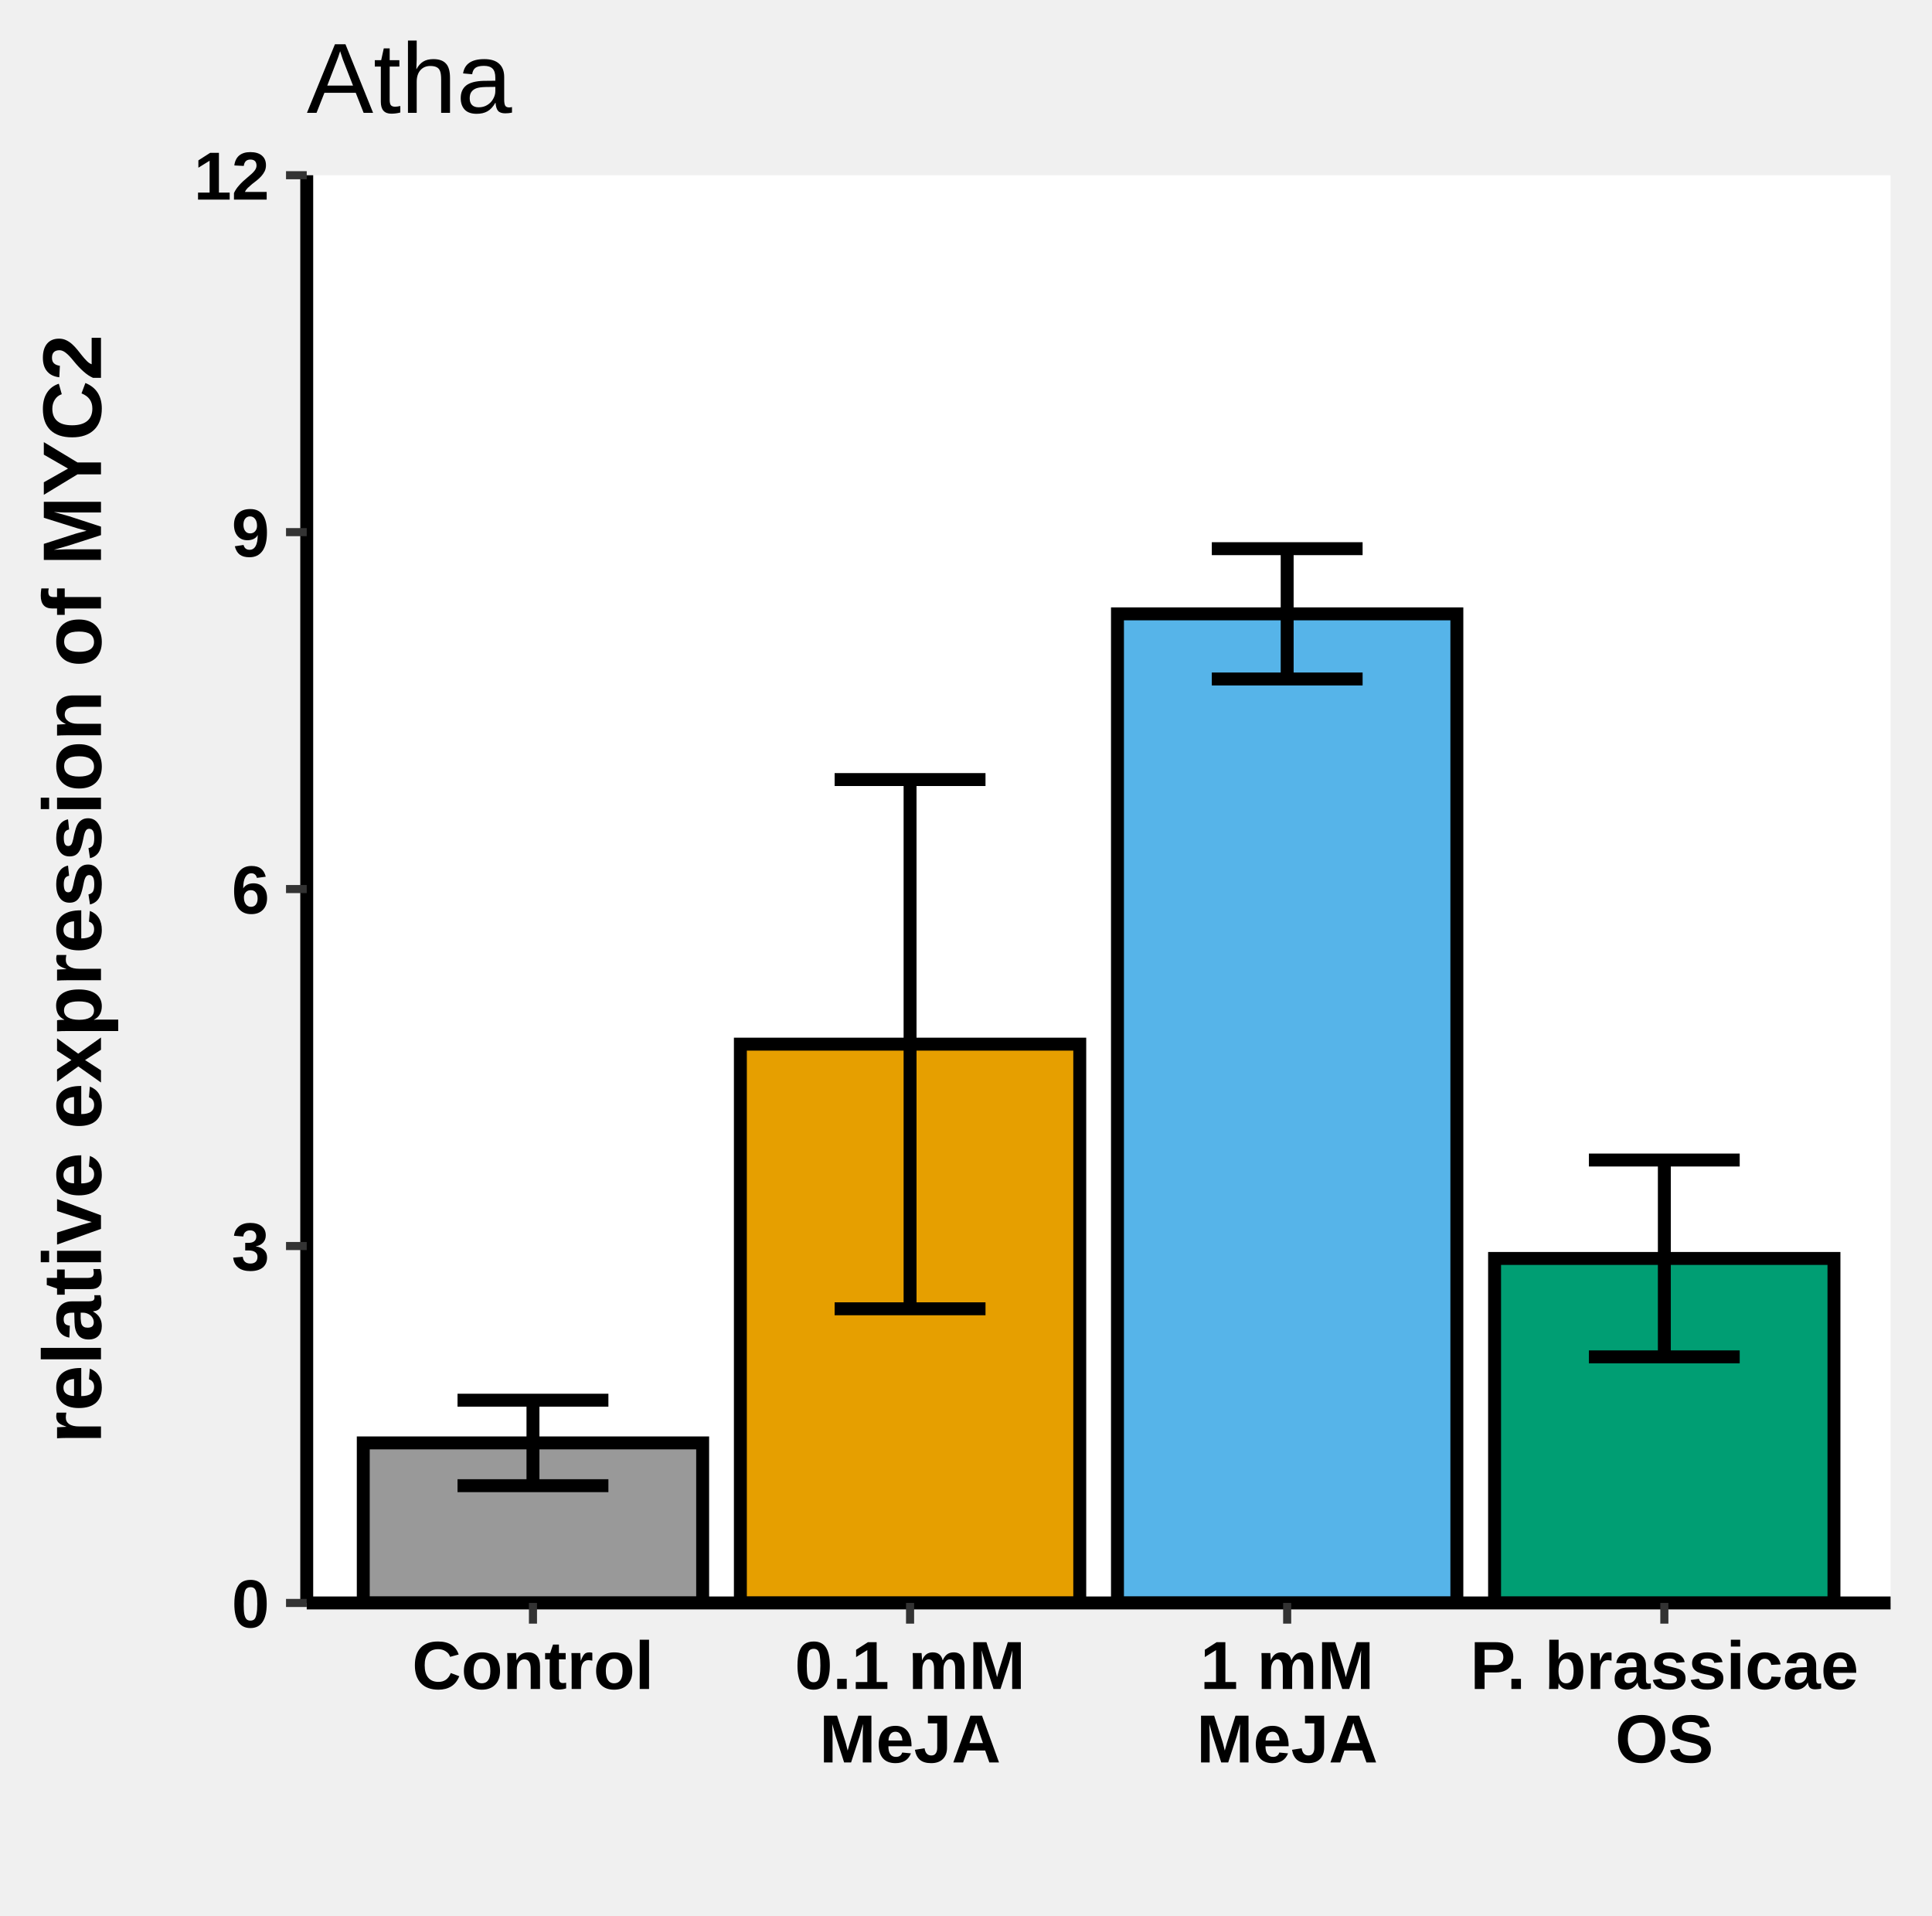
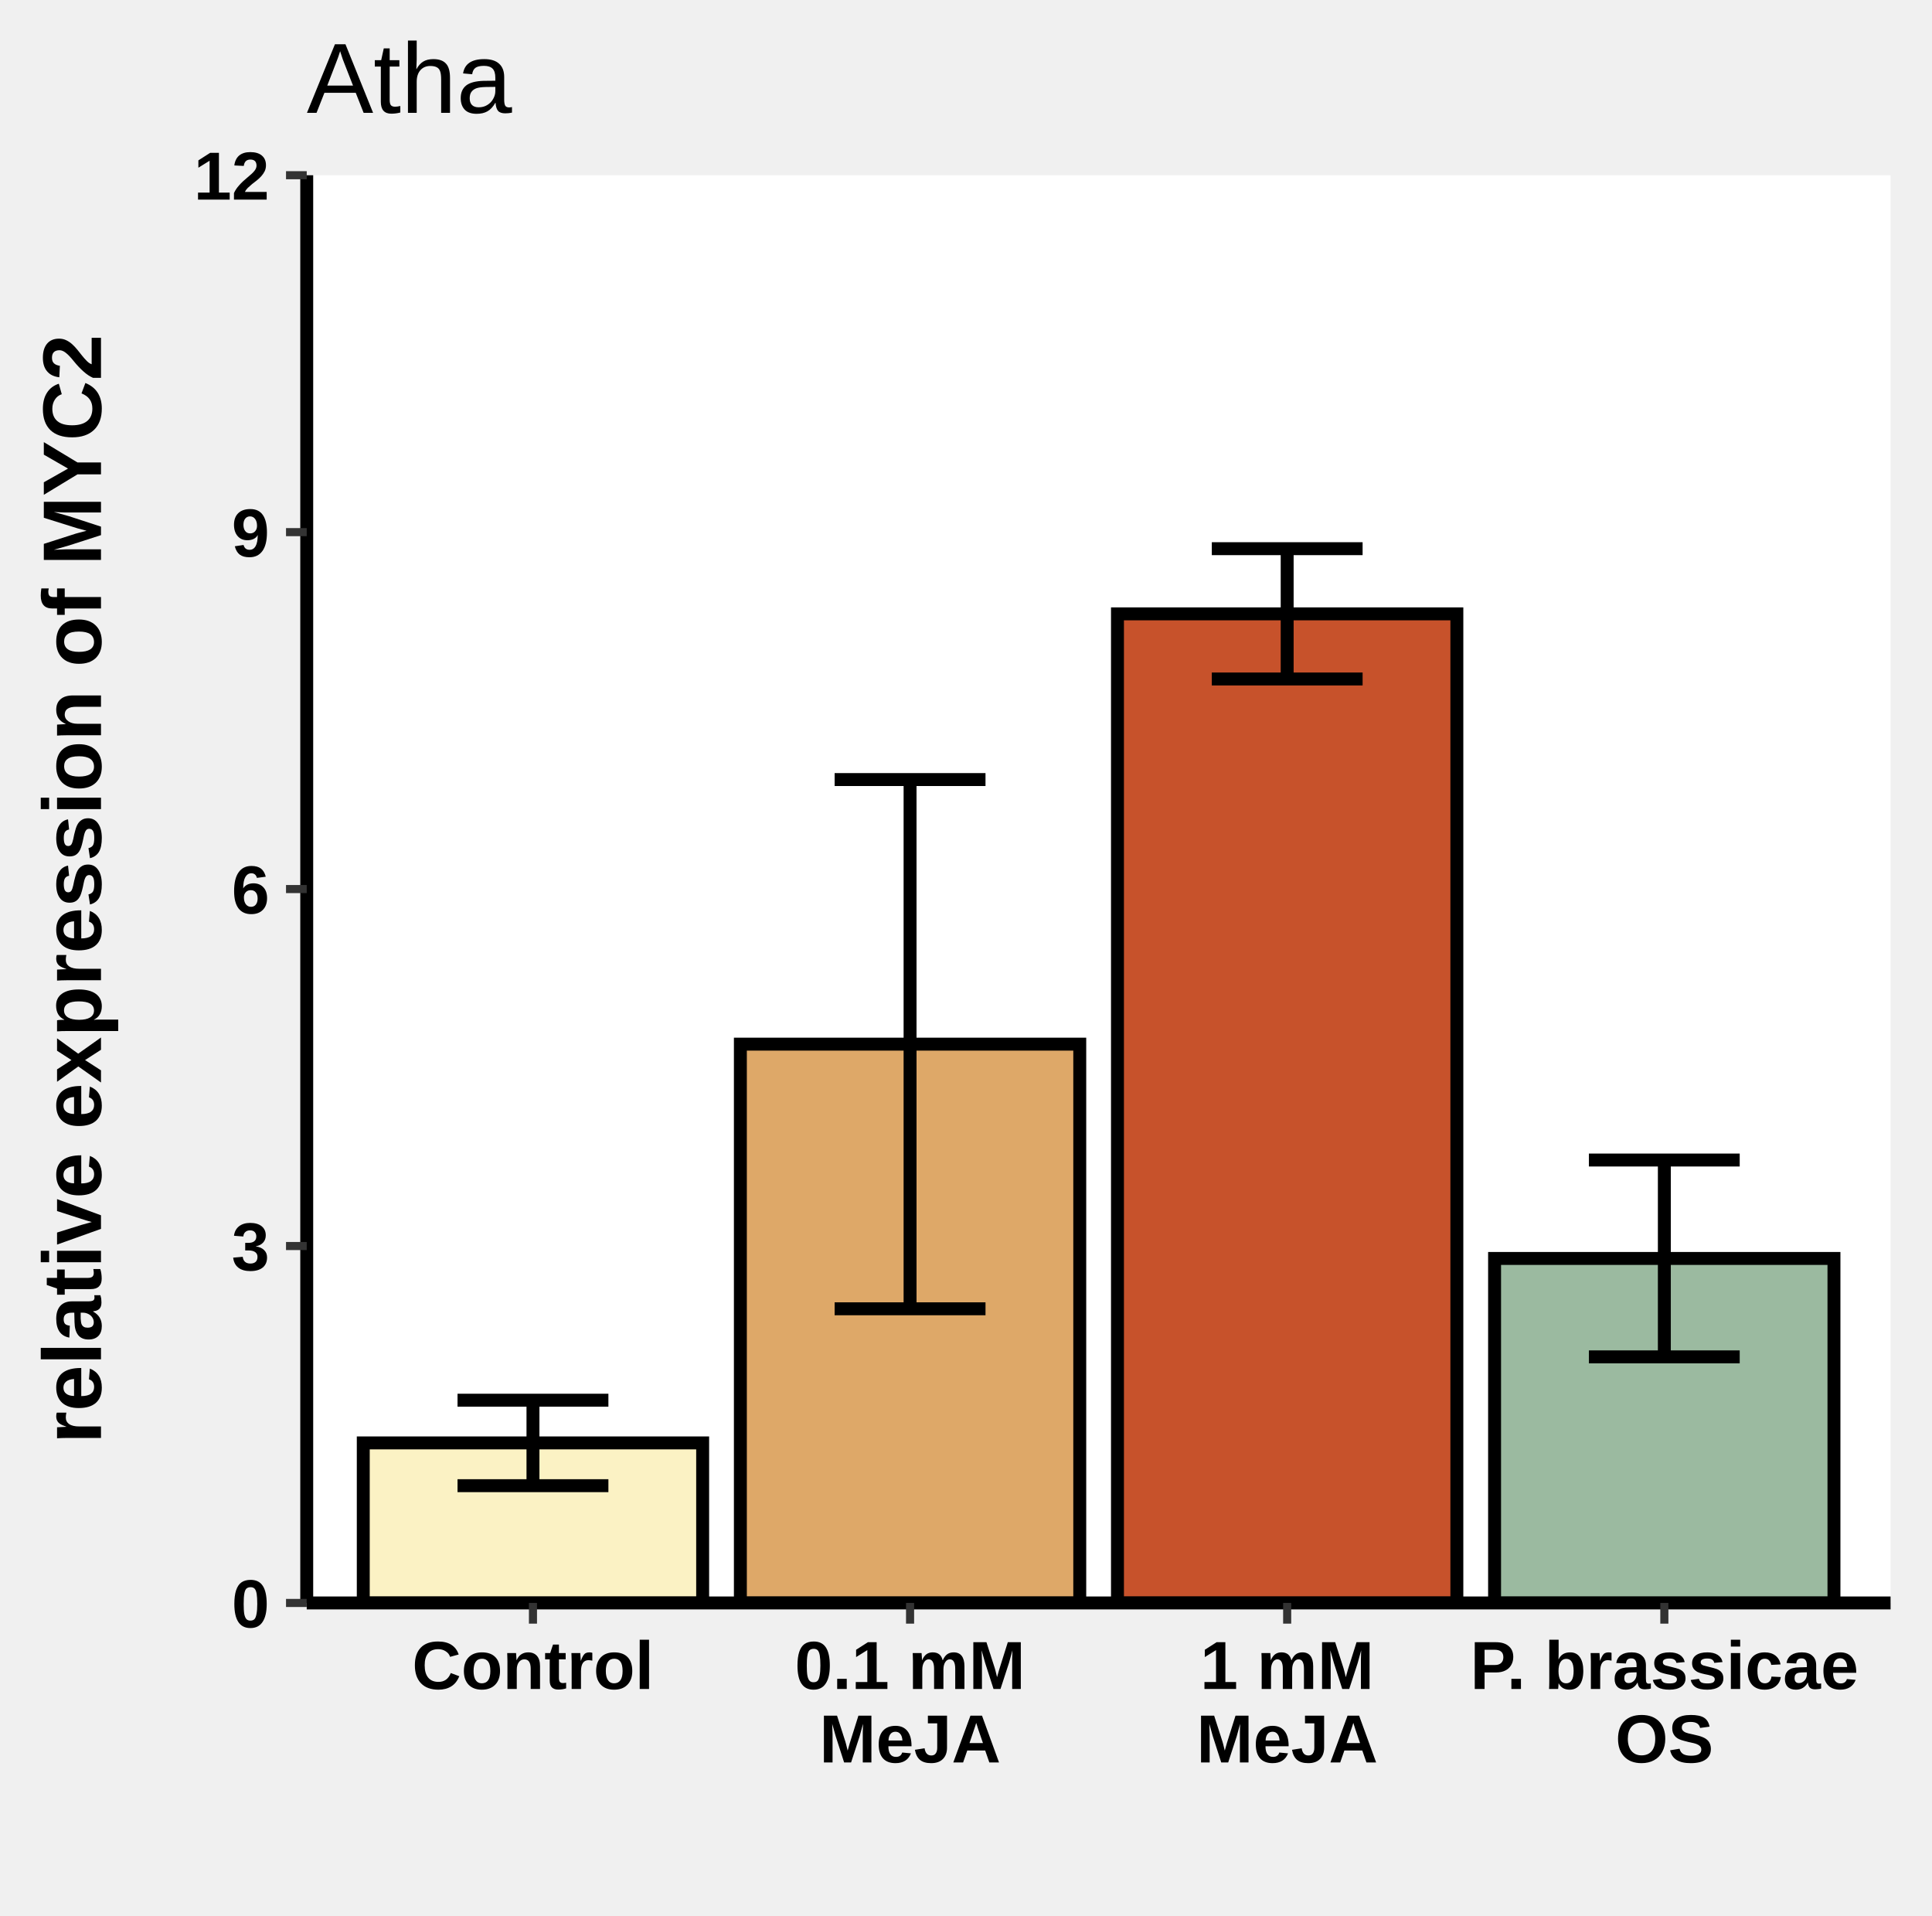
<svg xmlns="http://www.w3.org/2000/svg" class="svglite" width="255.60pt" height="253.44pt" viewBox="0 0 255.60 253.44">
  <defs>
    <style type="text/css">
    .svglite line, .svglite polyline, .svglite polygon, .svglite path, .svglite rect, .svglite circle {
      fill: none;
      stroke: #000000;
      stroke-linecap: round;
      stroke-linejoin: round;
      stroke-miterlimit: 10.00;
    }
    .svglite text {
      white-space: pre;
    }
  </style>
  </defs>
  <rect width="100%" height="100%" style="stroke: none; fill: none;" />
  <defs>
    <clipPath id="cpMC4wMHwyNTUuNjB8MC4wMHwyNTMuNDQ=">
      <rect x="0.00" y="0.00" width="255.60" height="253.44" />
    </clipPath>
  </defs>
  <g clip-path="url(#cpMC4wMHwyNTUuNjB8MC4wMHwyNTMuNDQ=)">
</g>
  <defs>
    <clipPath id="cpNDAuNTh8MjUwLjEyfDIzLjE4fDIxMi4wNA==">
      <rect x="40.58" y="23.18" width="209.54" height="188.87" />
    </clipPath>
  </defs>
  <g clip-path="url(#cpNDAuNTh8MjUwLjEyfDIzLjE4fDIxMi4wNA==)">
    <rect x="40.58" y="23.18" width="209.54" height="188.87" style="stroke-width: 1.07; stroke: none; fill: #FFFFFF;" />
-     <rect x="48.06" y="190.87" width="44.90" height="21.17" style="stroke-width: 1.71; stroke-linecap: square; stroke-linejoin: miter; fill: #999999;" />
-     <rect x="97.95" y="138.12" width="44.90" height="73.92" style="stroke-width: 1.71; stroke-linecap: square; stroke-linejoin: miter; fill: #E69F00;" />
-     <rect x="147.84" y="81.20" width="44.90" height="130.84" style="stroke-width: 1.71; stroke-linecap: square; stroke-linejoin: miter; fill: #56B4E9;" />
-     <rect x="197.73" y="166.47" width="44.90" height="45.58" style="stroke-width: 1.71; stroke-linecap: square; stroke-linejoin: miter; fill: #009E73;" />
+     <rect x="48.06" y="190.87" width="44.90" height="21.17" style="stroke-width: 1.71; stroke-linecap: square; stroke-linejoin: miter; fill: #FBF2C4;" />
+     <rect x="97.95" y="138.12" width="44.90" height="73.92" style="stroke-width: 1.71; stroke-linecap: square; stroke-linejoin: miter; fill: #DEA868;" />
+     <rect x="147.84" y="81.20" width="44.90" height="130.84" style="stroke-width: 1.71; stroke-linecap: square; stroke-linejoin: miter; fill: #C7522B;" />
+     <rect x="197.73" y="166.47" width="44.90" height="45.58" style="stroke-width: 1.71; stroke-linecap: square; stroke-linejoin: miter; fill: #9BBAA0;" />
    <polyline points="60.53,185.22 80.49,185.22 " style="stroke-width: 1.71; stroke-linecap: butt;" />
    <polyline points="70.51,185.22 70.51,196.53 " style="stroke-width: 1.71; stroke-linecap: butt;" />
    <polyline points="60.53,196.53 80.49,196.53 " style="stroke-width: 1.71; stroke-linecap: butt;" />
    <polyline points="110.42,103.12 130.38,103.12 " style="stroke-width: 1.71; stroke-linecap: butt;" />
    <polyline points="120.40,103.12 120.40,173.13 " style="stroke-width: 1.71; stroke-linecap: butt;" />
    <polyline points="110.42,173.13 130.38,173.13 " style="stroke-width: 1.71; stroke-linecap: butt;" />
    <polyline points="160.32,72.58 180.27,72.58 " style="stroke-width: 1.71; stroke-linecap: butt;" />
    <polyline points="170.29,72.58 170.29,89.82 " style="stroke-width: 1.71; stroke-linecap: butt;" />
    <polyline points="160.32,89.82 180.27,89.82 " style="stroke-width: 1.71; stroke-linecap: butt;" />
    <polyline points="210.21,153.45 230.16,153.45 " style="stroke-width: 1.71; stroke-linecap: butt;" />
    <polyline points="220.19,153.45 220.19,179.49 " style="stroke-width: 1.71; stroke-linecap: butt;" />
    <polyline points="210.21,179.49 230.16,179.49 " style="stroke-width: 1.71; stroke-linecap: butt;" />
  </g>
  <g clip-path="url(#cpMC4wMHwyNTUuNjB8MC4wMHwyNTMuNDQ=)">
    <polyline points="40.58,212.04 40.58,23.18 " style="stroke-width: 1.71; stroke-linecap: butt;" />
    <text x="35.65" y="215.27" text-anchor="end" style="font-size: 9.00px; font-weight: bold; font-family: &quot;Arial&quot;;" textLength="5.00px" lengthAdjust="spacingAndGlyphs">0</text>
    <text x="35.65" y="168.05" text-anchor="end" style="font-size: 9.00px; font-weight: bold; font-family: &quot;Arial&quot;;" textLength="5.00px" lengthAdjust="spacingAndGlyphs">3</text>
    <text x="35.65" y="120.83" text-anchor="end" style="font-size: 9.00px; font-weight: bold; font-family: &quot;Arial&quot;;" textLength="5.00px" lengthAdjust="spacingAndGlyphs">6</text>
    <text x="35.65" y="73.62" text-anchor="end" style="font-size: 9.00px; font-weight: bold; font-family: &quot;Arial&quot;;" textLength="5.00px" lengthAdjust="spacingAndGlyphs">9</text>
    <text x="35.65" y="26.40" text-anchor="end" style="font-size: 9.00px; font-weight: bold; font-family: &quot;Arial&quot;;" textLength="10.01px" lengthAdjust="spacingAndGlyphs">12</text>
    <polyline points="37.84,212.04 40.58,212.04 " style="stroke-width: 1.07; stroke: #333333; stroke-linecap: butt;" />
    <polyline points="37.84,164.83 40.58,164.83 " style="stroke-width: 1.07; stroke: #333333; stroke-linecap: butt;" />
    <polyline points="37.84,117.61 40.58,117.61 " style="stroke-width: 1.07; stroke: #333333; stroke-linecap: butt;" />
    <polyline points="37.84,70.39 40.58,70.39 " style="stroke-width: 1.07; stroke: #333333; stroke-linecap: butt;" />
    <polyline points="37.84,23.18 40.58,23.18 " style="stroke-width: 1.07; stroke: #333333; stroke-linecap: butt;" />
    <polyline points="40.58,212.04 250.12,212.04 " style="stroke-width: 1.71; stroke-linecap: butt;" />
    <polyline points="70.51,214.78 70.51,212.04 " style="stroke-width: 1.07; stroke: #333333; stroke-linecap: butt;" />
    <polyline points="120.40,214.78 120.40,212.04 " style="stroke-width: 1.07; stroke: #333333; stroke-linecap: butt;" />
    <polyline points="170.29,214.78 170.29,212.04 " style="stroke-width: 1.07; stroke: #333333; stroke-linecap: butt;" />
    <polyline points="220.19,214.78 220.19,212.04 " style="stroke-width: 1.07; stroke: #333333; stroke-linecap: butt;" />
    <text x="70.51" y="223.42" text-anchor="middle" style="font-size: 9.00px; font-weight: bold; font-family: &quot;Arial&quot;;" textLength="32.00px" lengthAdjust="spacingAndGlyphs">Control</text>
    <text x="120.40" y="223.42" text-anchor="middle" style="font-size: 9.00px; font-weight: bold; font-family: &quot;Arial&quot;;" textLength="33.00px" lengthAdjust="spacingAndGlyphs">0.1 mM </text>
    <text x="120.40" y="233.14" text-anchor="middle" style="font-size: 9.00px; font-weight: bold; font-family: &quot;Arial&quot;;" textLength="26.50px" lengthAdjust="spacingAndGlyphs"> MeJA</text>
    <text x="170.29" y="223.42" text-anchor="middle" style="font-size: 9.00px; font-weight: bold; font-family: &quot;Arial&quot;;" textLength="25.50px" lengthAdjust="spacingAndGlyphs">1 mM </text>
    <text x="170.29" y="233.14" text-anchor="middle" style="font-size: 9.00px; font-weight: bold; font-family: &quot;Arial&quot;;" textLength="26.50px" lengthAdjust="spacingAndGlyphs"> MeJA</text>
    <text x="220.19" y="223.42" text-anchor="middle" style="font-size: 9.00px; font-weight: bold; font-family: &quot;Arial&quot;;" textLength="53.86px" lengthAdjust="spacingAndGlyphs">P. brassicae </text>
    <text x="220.19" y="233.14" text-anchor="middle" style="font-size: 9.00px; font-weight: bold; font-family: &quot;Arial&quot;;" textLength="15.50px" lengthAdjust="spacingAndGlyphs"> OS</text>
    <text x="145.35" y="245.64" text-anchor="middle" style="font-size: 11.00px; font-weight: bold; font-family: &quot;Arial&quot;;" textLength="3.06px" lengthAdjust="spacingAndGlyphs"> </text>
    <text transform="translate(13.36,117.61) rotate(-90)" text-anchor="middle" style="font-size: 11.00px; font-weight: bold; font-family: &quot;Arial&quot;;" textLength="146.77px" lengthAdjust="spacingAndGlyphs">relative expression of MYC2</text>
    <text x="40.58" y="14.93" style="font-size: 13.20px; font-family: &quot;Arial&quot;;" textLength="27.14px" lengthAdjust="spacingAndGlyphs">Atha</text>
  </g>
</svg>
